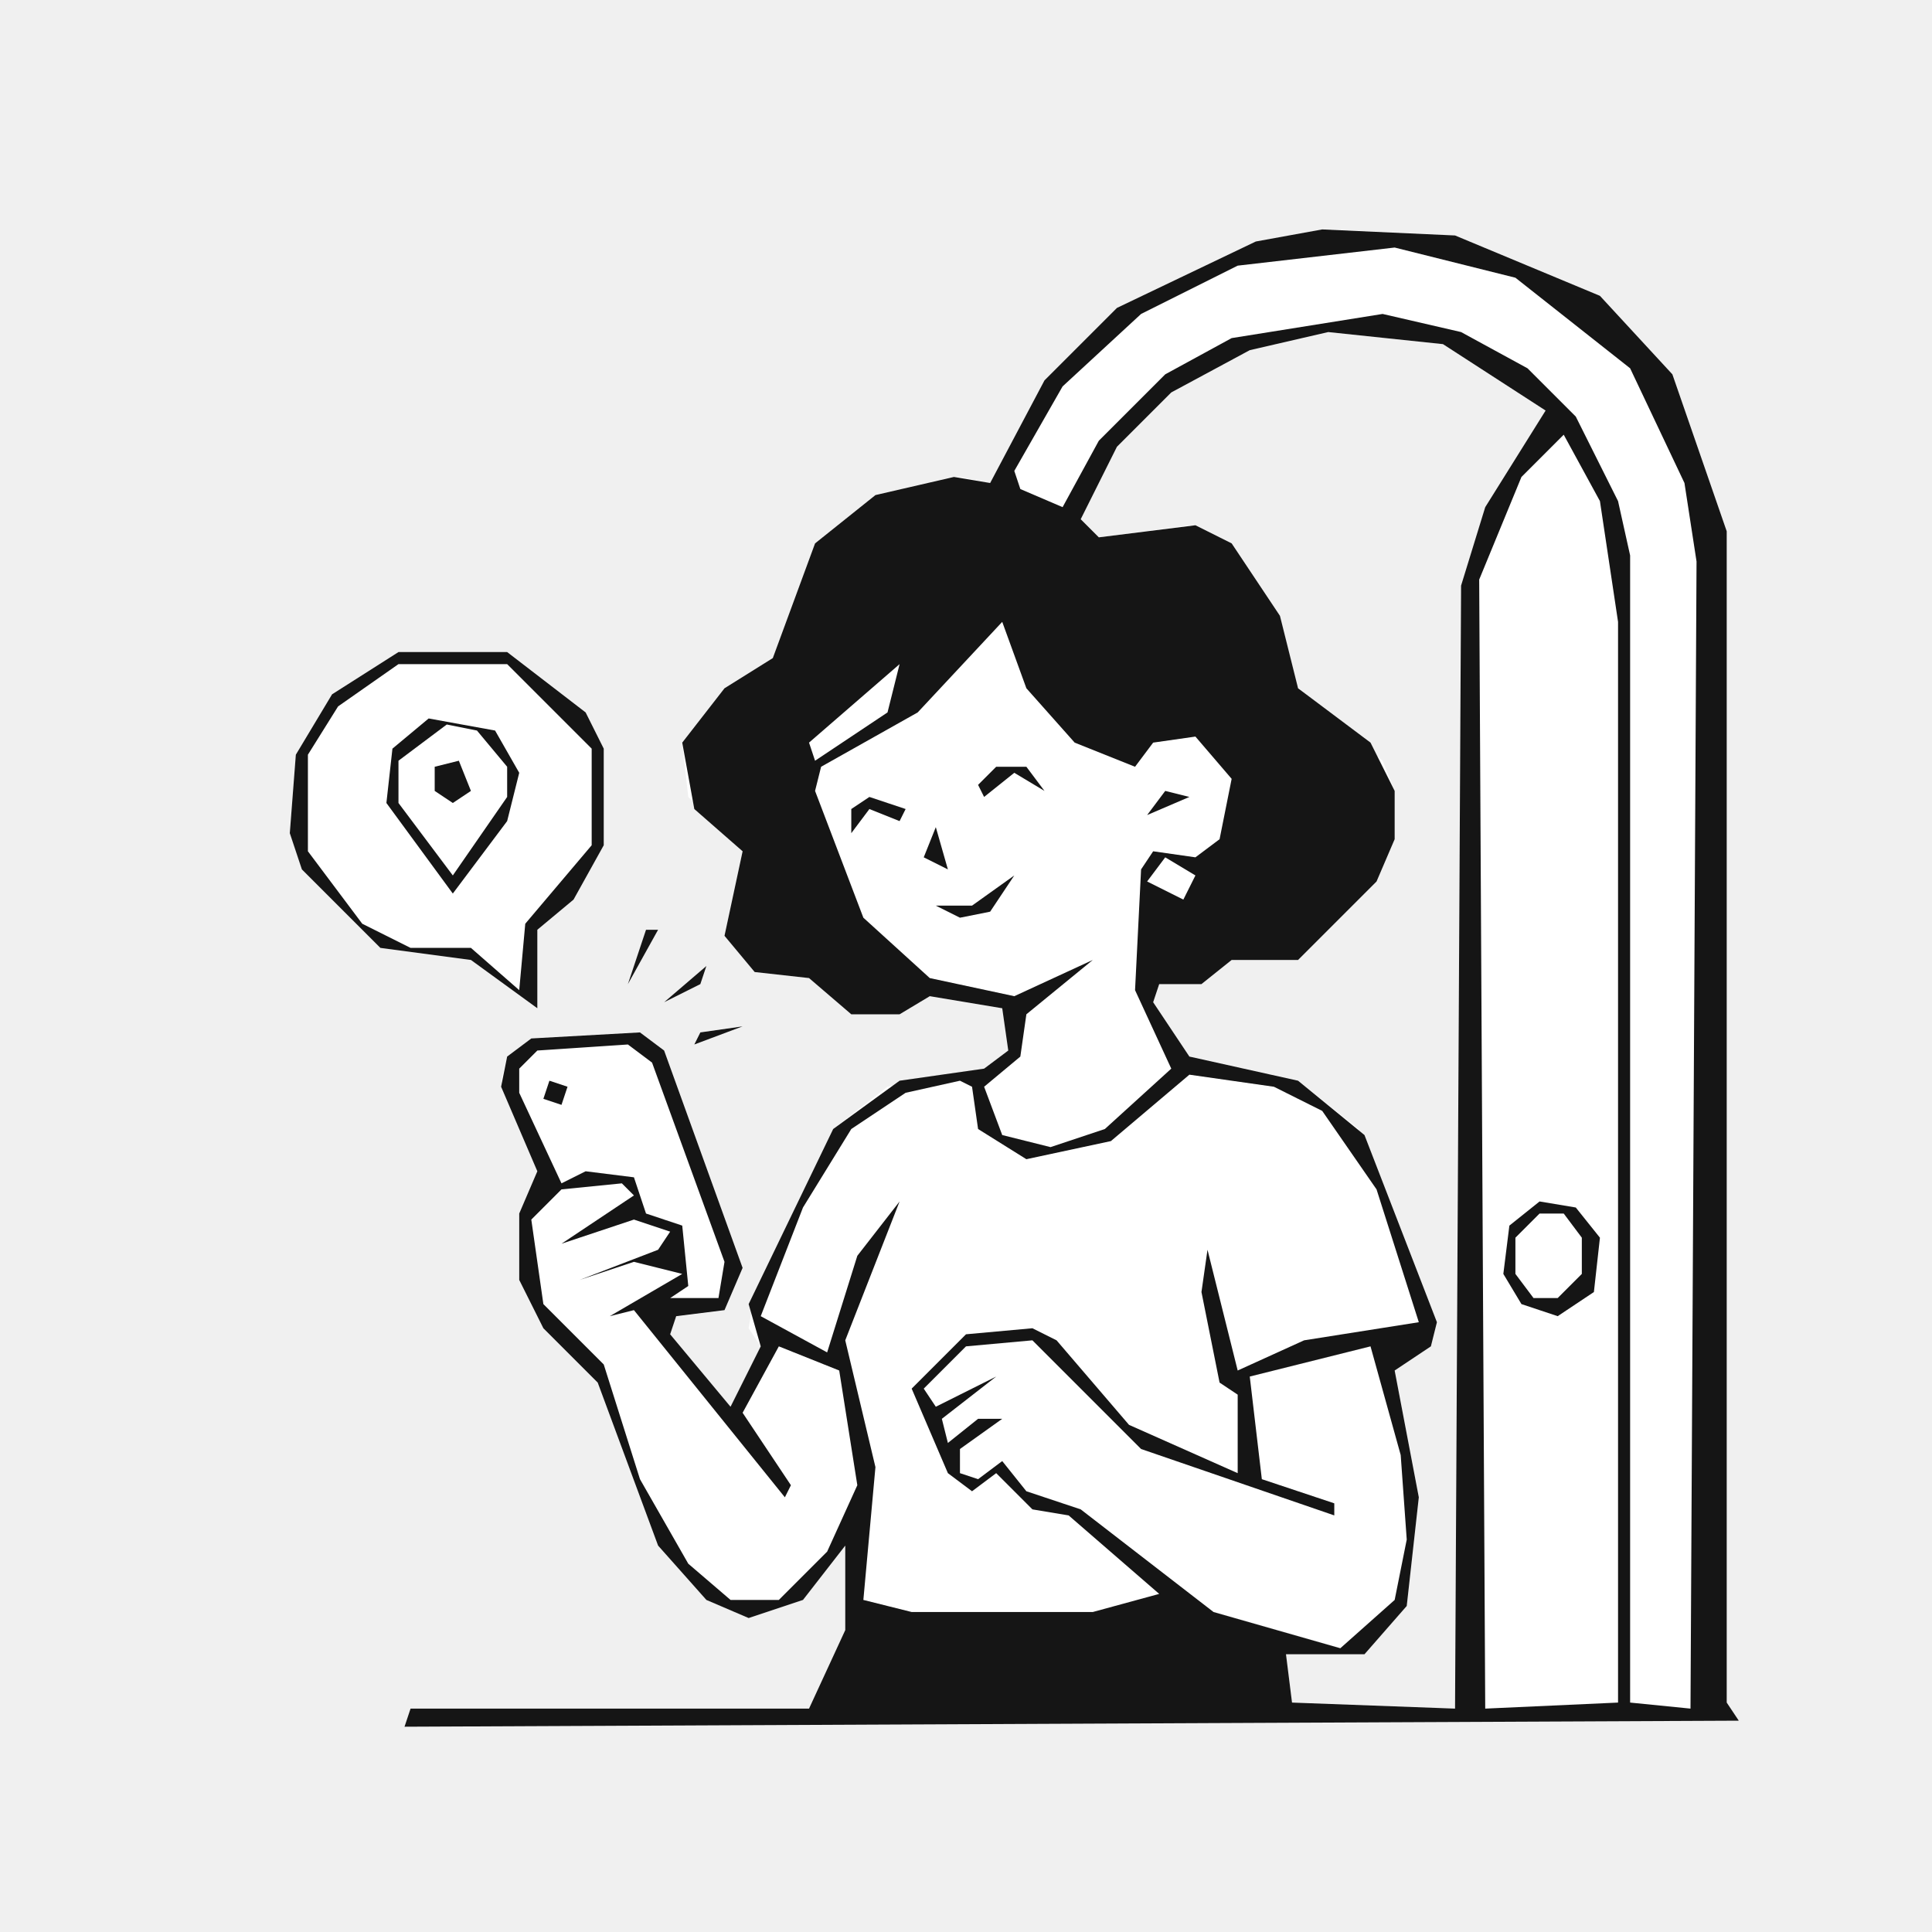
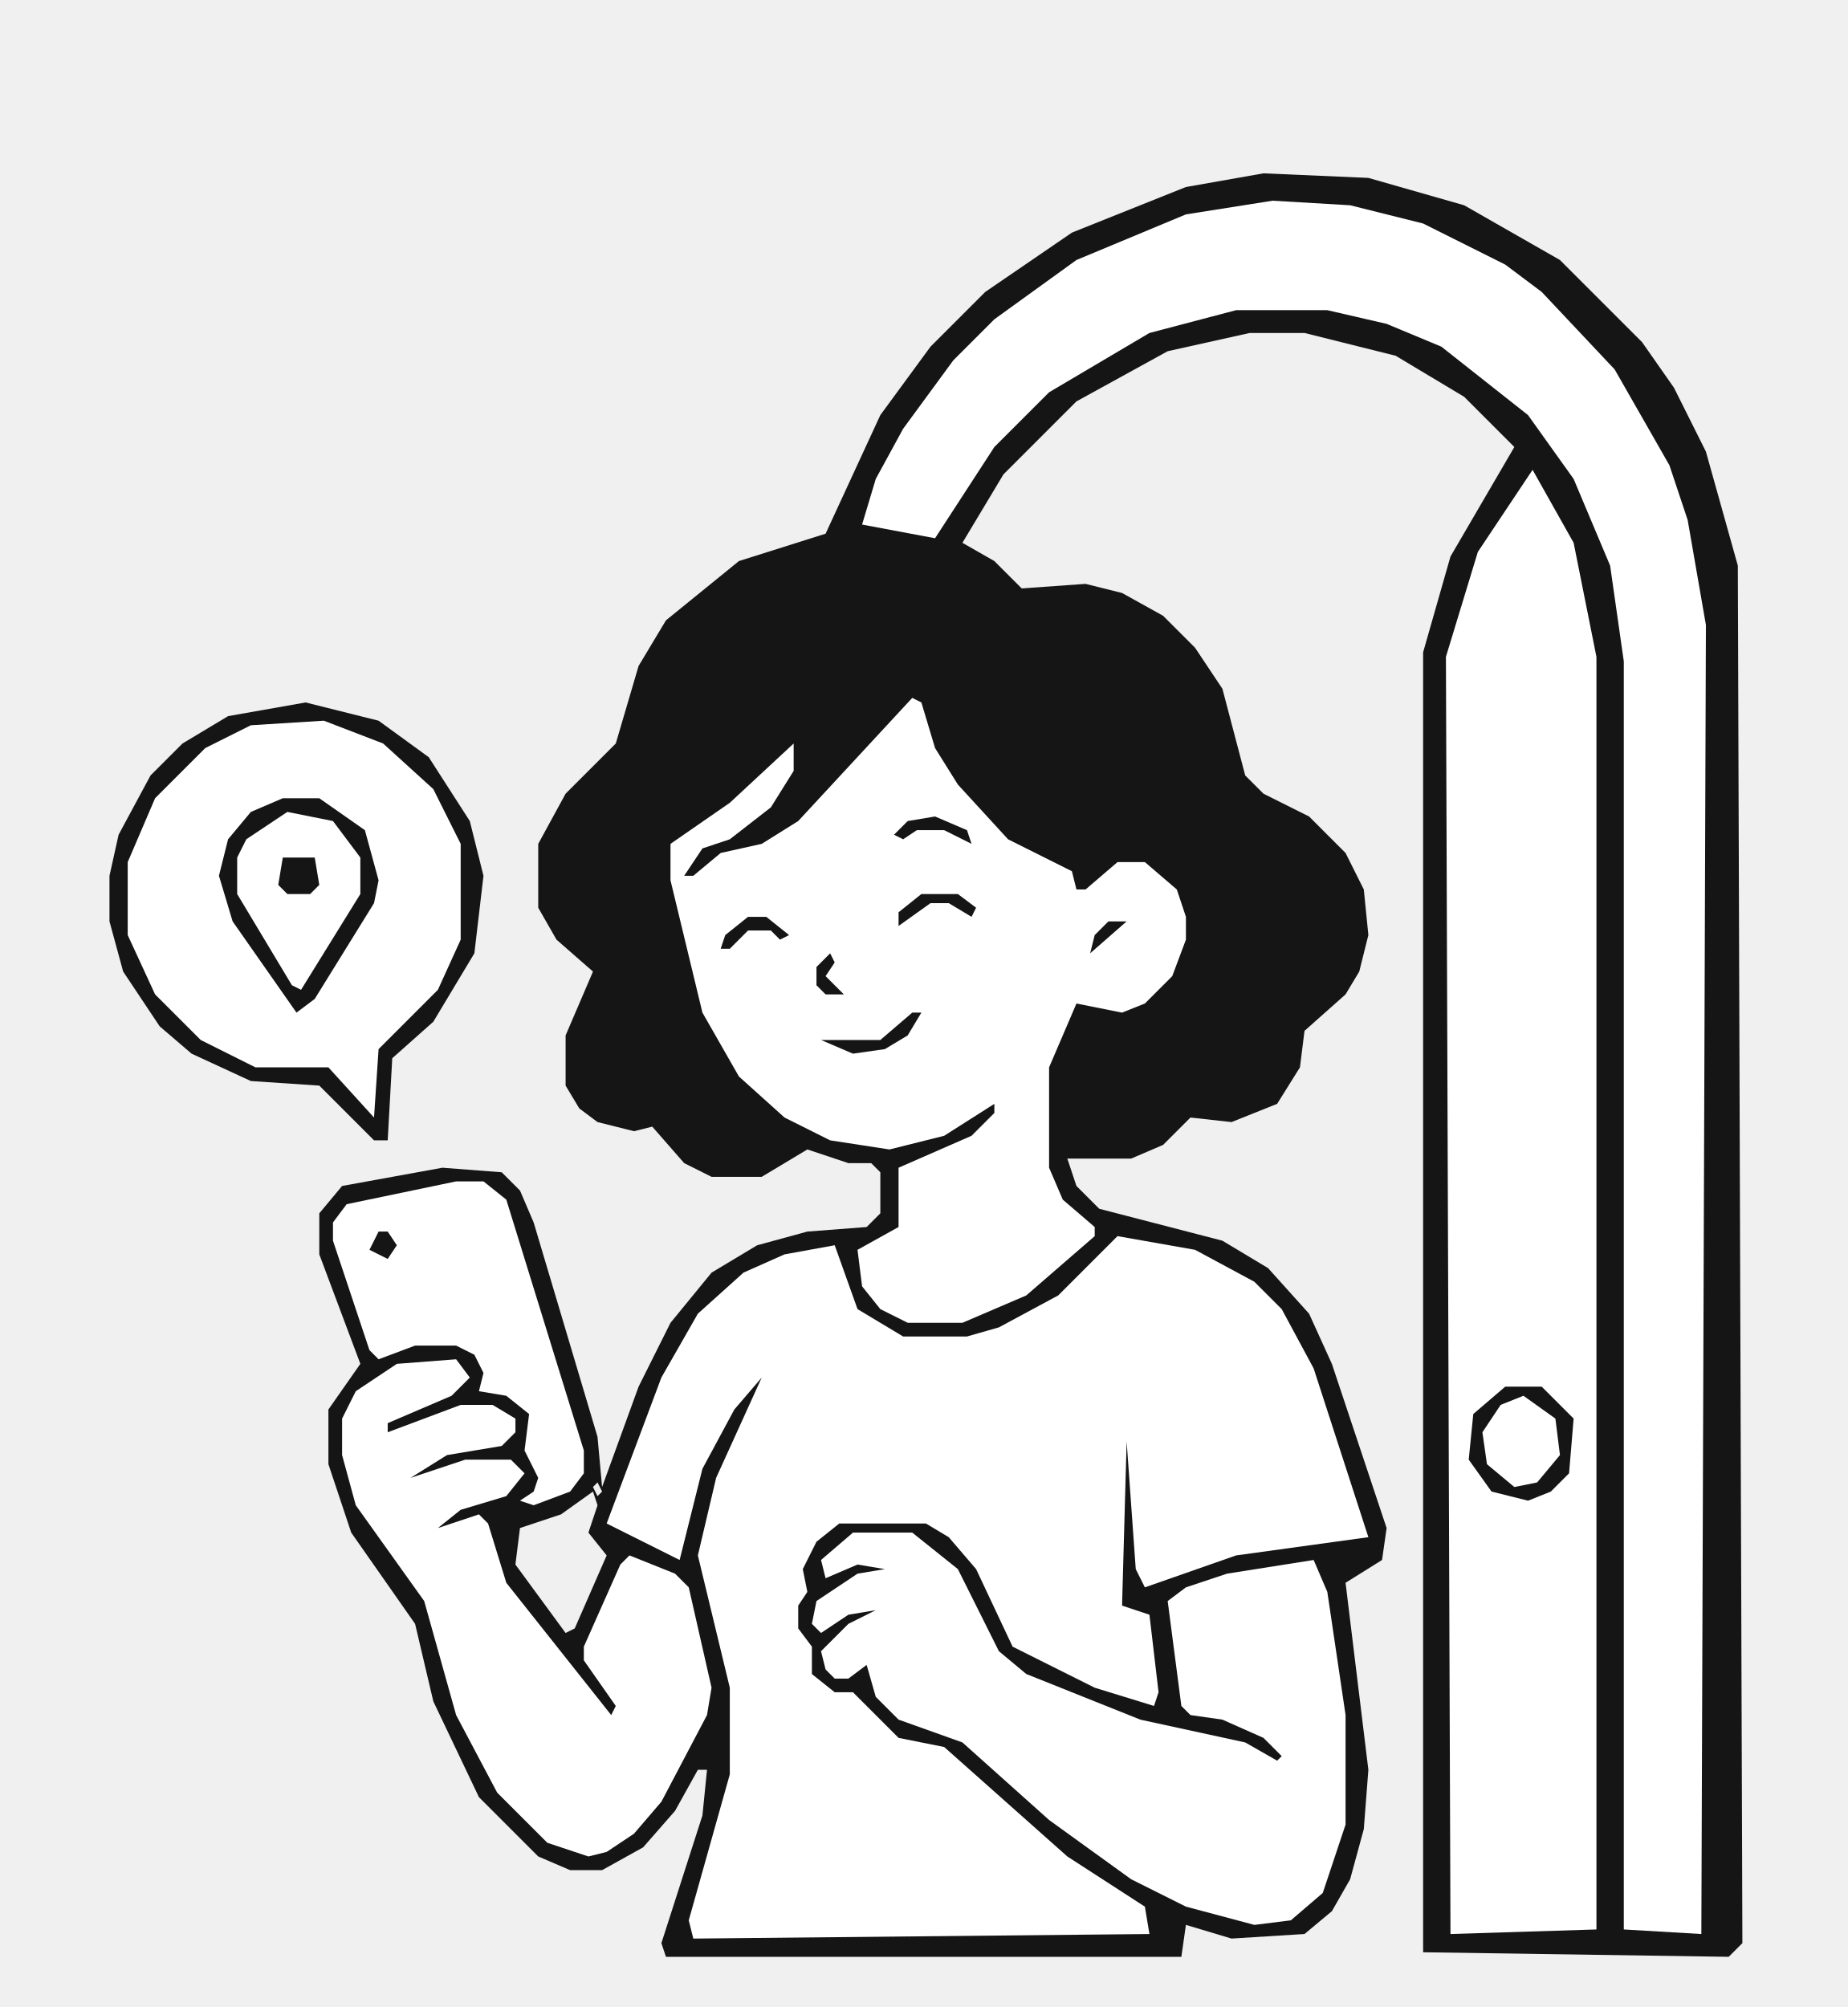
- <svg xmlns="http://www.w3.org/2000/svg" viewBox="0 0 320 320" role="img" aria-label="Cliente acompanhando pedido no celular">
-   <path fill="#fff" fill-rule="evenodd" d="M123 170 116 171 115 173ZM117 160 110 166 116 163ZM109 154 107 154 104 163ZM66 108 55 115 49 125 48 138 50 144 63 157 78 159 89 167 89 154 95 149 100 140 100 124 97 118 84 108ZM265 49 241 39 220 38 208 40 185 51 173 63 164 80 159 79 145 82 135 90 128 109 120 114 113 123 114 132 123 141 120 155 125 161 134 162 141 168 149 168 154 165 166 167 167 174 163 177 147 180 138 187 125 214 124 220 126 223 121 233 111 221 112 218 120 217 123 210 110 174 106 171 88 172 84 175 83 179 89 194 86 201 86 212 90 220 99 229 109 256 117 265 124 268 133 265 140 256 140 270 134 283 68 283 67 286 288 285 286 282 286 88 277 62ZM220 55 239 57 256 68 246 84 242 98 241 283 214 282 213 274 226 274 233 266 235 248 231 227 237 223 238 219 225 187 215 179 197 175 191 166 192 163 199 163 204 159 215 159 228 146 231 139 231 131 229 126 214 113 212 102 204 90 197 87 182 89 179 86 185 74 194 65 207 58Z" />
-   <path fill="#151515" fill-rule="evenodd" d="M123 170 116 171 115 173ZM117 160 110 166 116 163ZM109 154 107 154 104 163ZM66 108 55 115 49 125 48 138 50 144 63 157 78 159 89 167 89 154 95 149 100 140 100 124 97 118 84 108ZM66 110 84 110 98 124 98 140 87 153 86 164 78 157 68 157 60 153 51 141 51 125 56 117ZM71 119 65 124 64 133 75 148 84 136 86 128 82 121ZM74 120 79 121 84 127 84 132 75 145 66 133 66 126ZM76 126 72 127 72 131 75 133 78 131ZM265 49 241 39 219 38 208 40 185 51 173 63 164 80 158 79 145 82 135 90 128 109 120 114 113 123 115 134 123 141 120 155 125 161 134 162 141 168 149 168 154 165 166 167 167 174 163 177 149 179 138 187 124 216 126 223 121 233 111 221 112 218 120 217 123 210 110 174 106 171 88 172 84 175 83 180 89 194 86 201 86 212 90 220 99 229 109 256 117 265 124 268 133 265 140 256 140 270 134 283 68 283 67 286 288 285 286 282 286 88 277 62ZM153 230 160 223 171 222 189 240 221 251 221 249 209 245 207 228 227 223 232 241 233 255 231 265 222 273 201 267 179 250 170 247 166 242 162 245 159 244 159 240 166 235 162 235 157 239 156 235 165 228 155 233ZM93 197 103 196 105 198 93 206 105 202 111 204 109 207 96 212 105 209 113 211 101 218 105 217 130 248 131 246 123 234 129 223 139 227 142 246 137 257 129 265 121 265 114 259 106 245 100 226 90 216 88 202ZM219 184 228 197 235 219 216 222 205 227 200 207 199 214 202 229 205 231 205 244 187 236 175 222 171 220 160 221 151 230 157 244 161 247 165 244 171 250 177 251 192 264 181 267 151 267 143 265 145 243 140 222 149 199 142 208 137 224 126 218 133 200 141 187 150 181 159 179 161 180 162 187 170 192 184 189 197 178 211 180ZM89 174 104 173 108 176 120 209 119 215 111 215 114 213 113 203 107 201 105 195 97 194 93 196 86 181 86 177ZM91 179 90 182 93 183 94 180ZM193 142 198 145 196 149 190 146ZM149 110 147 118 135 126 134 123ZM166 103 170 114 178 123 188 127 191 123 198 122 204 129 202 139 198 142 191 141 189 144 188 164 194 177 183 187 174 190 166 188 163 180 169 175 170 168 181 159 168 165 154 162 143 152 135 131 136 127 152 118ZM168 145 161 150 155 150 159 152 164 151ZM155 137 153 142 157 144ZM150 134 144 132 141 134 141 138 144 134 149 136ZM197 132 193 131 190 135ZM162 130 163 132 168 128 173 131 170 127 165 127ZM259 72 265 83 268 103 268 282 246 283 245 96 252 79ZM255 199 250 203 249 211 252 216 258 218 264 214 265 205 261 200ZM255 201 259 201 262 205 262 211 258 215 254 215 251 211 251 205ZM220 55 239 57 256 68 246 84 242 97 241 283 214 282 213 274 226 274 233 266 235 248 231 227 237 223 238 219 226 188 215 179 197 175 191 166 192 163 199 163 204 159 215 159 228 146 231 139 231 131 227 123 215 114 212 102 204 90 198 87 182 89 179 86 185 74 194 65 207 58ZM205 44 231 41 251 46 270 61 279 80 281 93 280 283 270 282 270 92 268 83 261 69 253 61 242 55 229 52 204 56 193 62 182 73 176 84 169 81 168 78 176 64 189 52Z" />
+ <svg xmlns="http://www.w3.org/2000/svg" viewBox="0 0 405 440" role="img" aria-label="Cliente sorrindo ao acompanhar o pedido pelo celular">
+   <path fill="#ffffff" fill-rule="evenodd" d="M50 157L40 163L33 170L26 183L24 192L24 202L27 213L35 225L42 231L55 237L70 238L82 250L85 250L86 232L95 224L104 209L106 192L103 180L94 166L83 158L67 154ZM321 45L300 39L277 38L260 41L235 51L216 64L204 76L193 91L181 117L162 123L146 136L140 146L135 163L124 174L118 185L118 199L122 206L130 213L124 227L124 238L127 243L131 246L139 248L143 247L150 255L156 258L167 258L177 252L186 255L191 255L193 257L193 266L190 269L177 270L166 273L156 279L147 290L140 304L132 326L131 315L117 268L114 261L110 257L97 256L75 260L70 266L70 275L79 299L72 309L72 321L77 336L91 356L95 373L105 394L118 407L125 410L132 410L141 405L148 397L153 388L155 388L154 398L145 426L146 429L259 429L260 422L270 425L286 424L292 419L296 412L299 401L300 388L295 347L303 342L304 335L292 299L287 288L278 278L268 272L241 265L236 260L234 254L248 254L255 251L261 245L270 246L280 242L285 234L286 226L295 218L298 213L300 205L299 195L295 187L287 179L277 174L273 170L268 151L262 142L255 135L246 130L238 128L224 129L218 123L211 119L220 104L236 88L256 77L274 73L286 73L306 78L321 87L332 98L318 122L312 143L312 428L379 429L382 426L381 124L374 99L367 85L360 75L342 57ZM130 327L131 330L129 336L133 341L126 357L124 358L113 343L114 335L123 332ZM130 326L131 325L132 327L131 328Z" />
+   <path fill="#151515" fill-rule="evenodd" d="M50 157L40 163L33 170L26 183L24 192L24 202L27 213L35 225L42 231L55 237L70 238L82 250L85 250L86 232L95 224L104 209L106 192L103 180L94 166L83 158L67 154ZM55 159L71 158L84 163L95 173L101 185L101 206L96 217L83 230L82 245L72 234L56 234L44 228L34 218L28 205L28 189L34 175L45 164ZM70 175L62 175L55 178L50 184L48 192L51 202L65 222L69 219L82 198L83 193L80 182ZM63 178L73 180L79 188L79 196L66 217L64 216L52 196L52 188L54 184ZM62 188L61 194L63 196L68 196L70 194L69 188ZM321 45L300 39L277 38L260 41L235 51L216 64L204 76L193 91L181 117L162 123L146 136L140 146L135 163L124 174L118 185L118 199L122 206L130 213L124 227L124 238L127 243L131 246L139 248L143 247L150 255L156 258L167 258L177 252L186 255L191 255L193 257L193 266L190 269L177 270L166 273L156 279L147 290L140 304L132 326L131 315L117 268L114 261L110 257L97 256L75 260L70 266L70 275L79 299L72 309L72 321L77 336L91 356L95 373L105 394L118 407L125 410L132 410L141 405L148 397L153 388L155 388L154 398L145 426L146 429L259 429L260 422L270 425L286 424L292 419L296 412L299 401L300 388L295 347L303 342L304 335L292 299L287 288L278 278L268 272L241 265L236 260L234 254L248 254L255 251L261 245L270 246L280 242L285 234L286 226L295 218L298 213L300 205L299 195L295 187L287 179L277 174L273 170L268 151L262 142L255 135L246 130L238 128L224 129L218 123L211 119L220 104L236 88L256 77L274 73L286 73L306 78L321 87L332 98L318 122L312 143L312 428L379 429L382 426L381 124L374 99L367 85L360 75L342 57ZM180 342L187 336L200 336L210 344L219 362L225 367L250 377L273 382L280 386L281 385L277 381L268 377L261 376L259 374L256 351L260 348L269 345L288 342L291 349L295 376L295 400L290 415L283 421L275 422L260 418L248 412L230 399L211 382L197 377L192 372L190 365L186 368L183 368L181 366L180 362L186 356L192 353L186 354L180 358L178 356L179 351L188 345L194 344L188 343L181 346ZM130 327L131 330L129 336L133 341L126 357L124 358L113 343L114 335L123 332ZM130 326L131 325L132 327L131 328ZM87 299L100 298L103 302L99 306L85 312L85 314L101 308L108 308L113 311L113 314L110 317L98 319L90 324L102 320L112 320L115 323L111 328L101 331L96 335L105 332L107 334L111 347L134 376L135 374L128 364L128 361L136 343L138 341L148 345L151 348L156 370L155 376L145 395L139 402L133 406L129 407L120 404L109 393L100 376L93 351L78 330L75 319L75 311L78 305ZM275 281L281 287L288 300L300 337L271 341L251 348L249 344L247 316L246 352L252 354L254 371L253 374L240 370L222 361L214 344L208 337L203 334L184 334L179 338L176 344L177 349L175 352L175 357L178 361L178 367L183 371L187 371L197 381L207 383L234 407L251 418L252 424L152 425L151 421L160 389L160 370L153 341L157 324L167 302L161 309L154 322L149 342L133 334L145 302L153 288L163 279L172 275L183 273L188 287L198 293L212 293L219 291L232 284L245 271L262 274ZM76 264L100 259L106 259L111 263L128 318L128 323L125 327L117 330L114 329L117 327L118 324L115 318L116 310L111 306L105 305L106 301L104 297L100 295L91 295L83 298L81 296L73 272L73 268ZM83 270L81 274L85 276L87 273L85 270ZM200 153L202 154L205 164L210 172L221 184L235 191L236 195L238 195L245 189L251 189L258 195L260 201L260 206L257 214L251 220L246 222L236 220L230 234L230 256L233 263L240 269L240 271L225 284L211 290L199 290L193 287L189 282L188 274L197 269L197 256L213 249L218 244L218 242L207 249L195 252L182 250L172 245L162 236L154 222L147 193L147 185L160 176L174 163L174 169L169 177L160 184L154 186L150 192L152 192L158 187L167 185L175 180ZM202 222L200 222L193 228L180 228L187 231L194 230L199 227ZM182 209L179 212L179 216L181 218L185 218L181 214L183 211ZM247 202L243 202L240 205L239 209ZM158 208L160 208L164 204L169 204L171 206L173 205L168 201L164 201L159 205ZM197 203L204 198L208 198L213 201L214 199L210 196L202 196L197 200ZM196 183L198 184L201 182L207 182L213 185L212 182L205 179L199 180ZM336 103L345 119L350 144L350 423L318 424L317 144L324 121ZM330 304L323 310L322 320L327 327L335 329L340 327L344 323L345 311L338 304ZM334 306L341 311L342 319L337 325L332 326L326 321L325 314L329 308ZM260 47L279 44L296 45L312 49L330 58L338 64L354 81L366 102L370 114L374 137L373 424L356 423L356 145L353 124L345 105L335 91L316 76L304 71L291 68L271 68L252 73L230 86L218 98L205 118L189 115L192 105L198 94L209 79L218 70L236 57Z" />
</svg>
